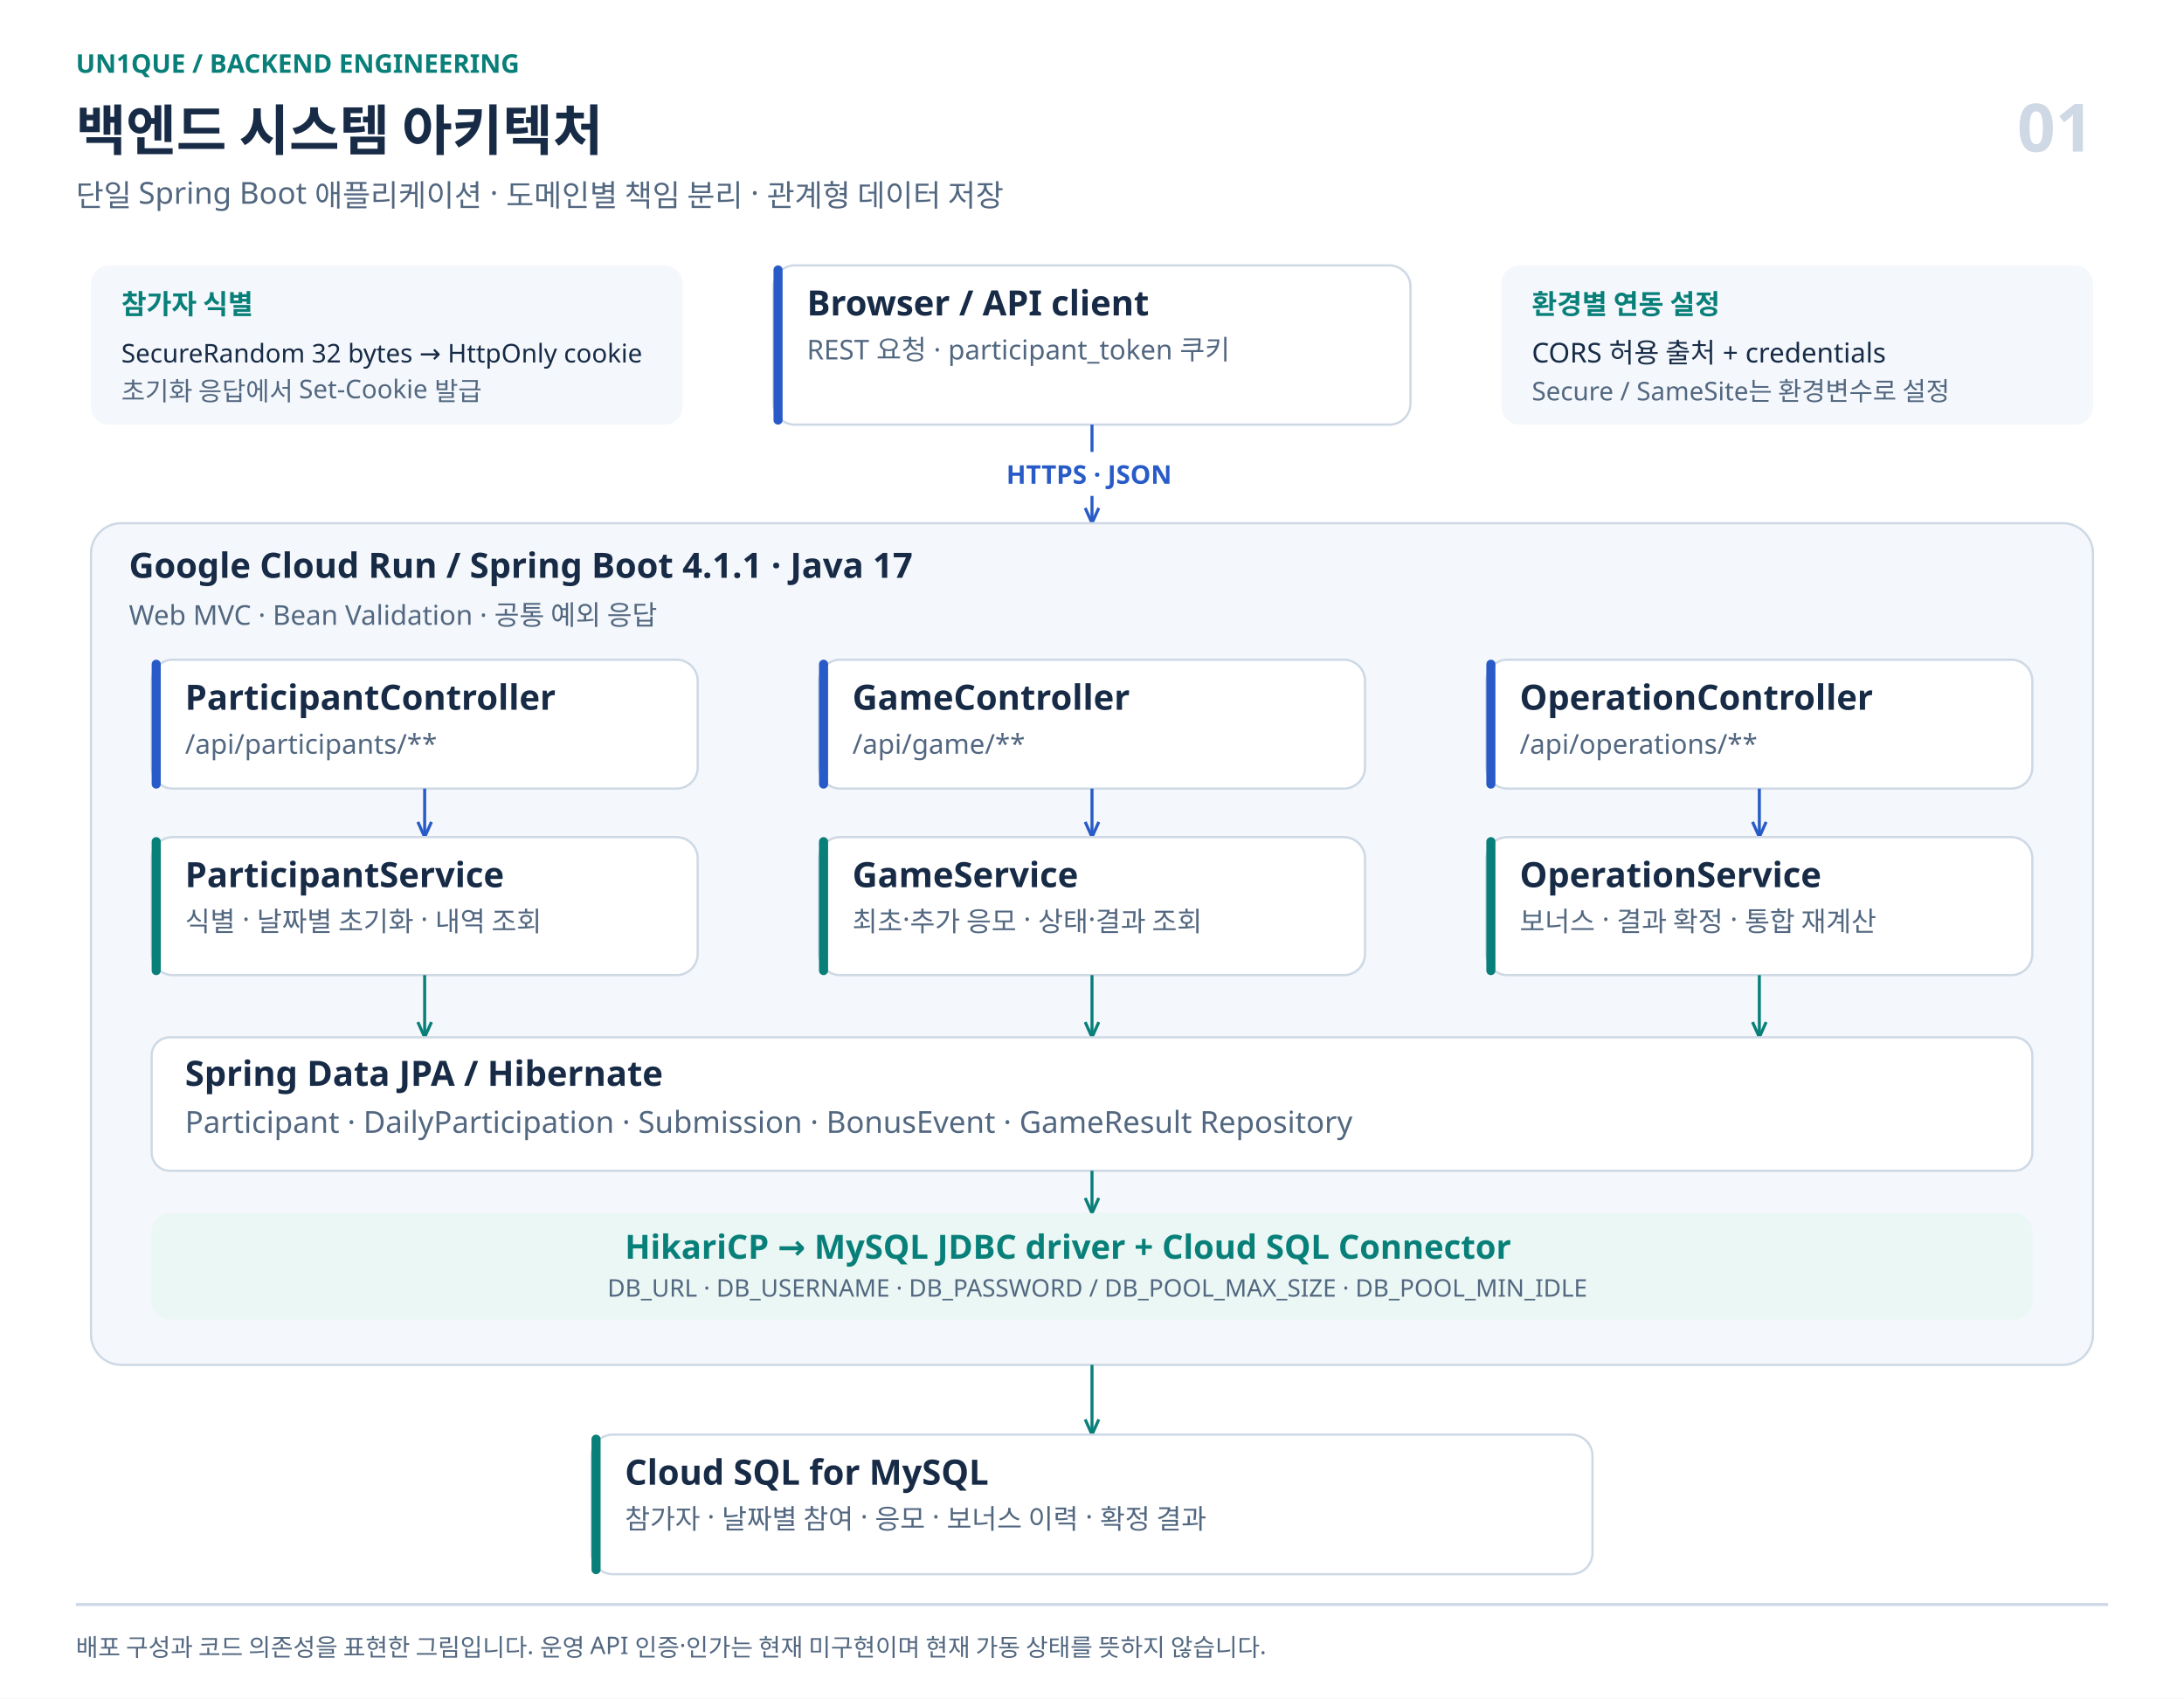
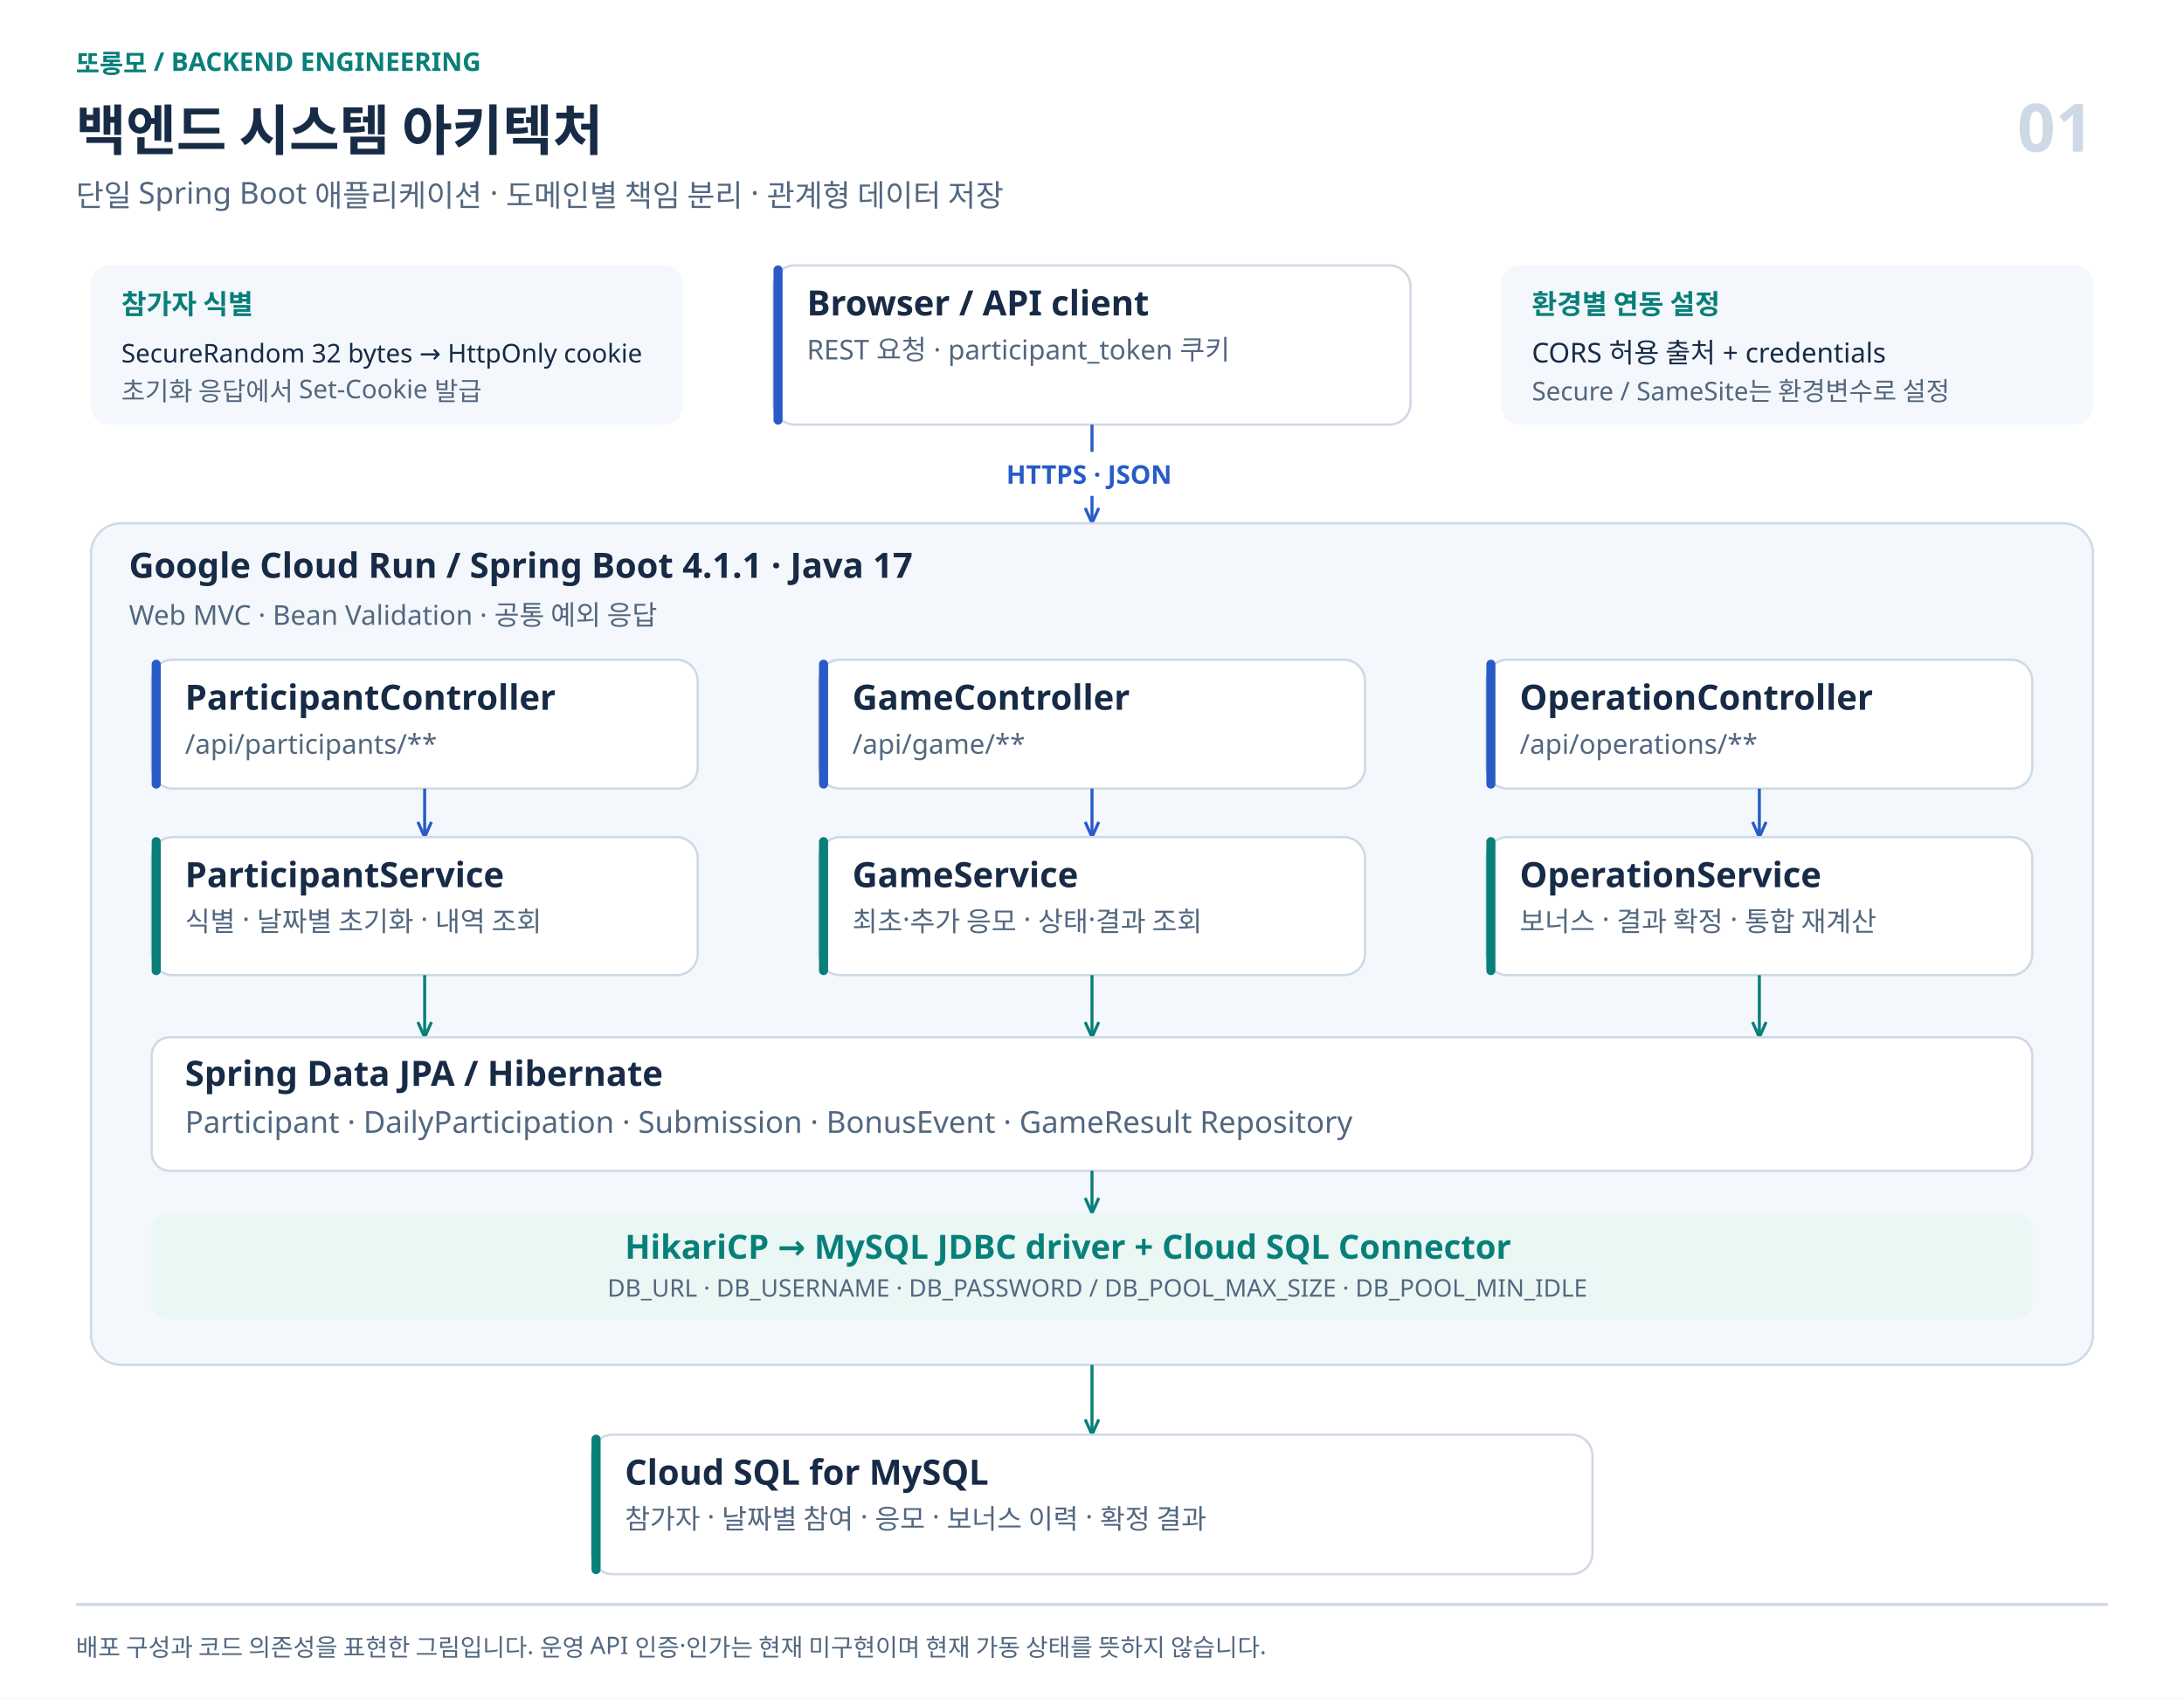
<svg xmlns="http://www.w3.org/2000/svg" width="1440" height="1120" viewBox="0 0 1440 1120" role="img">
  <rect x="0.0" y="0.0" width="1440.0" height="1120.0" rx="0.0" fill="#FFFFFF" stroke="none" stroke-width="1.5" />
-   <text x="50.0" y="48.0" font-family="Malgun Gothic, Noto Sans KR, sans-serif" font-size="17" font-weight="700" fill="#087F79">UN1QUE  /  BACKEND ENGINEERING</text>
+   <text x="50.0" y="48.0" font-family="Malgun Gothic, Noto Sans KR, sans-serif" font-size="17" font-weight="700" fill="#087F79">또롱모  /  BACKEND ENGINEERING</text>
  <text x="50.0" y="99.0" font-family="Malgun Gothic, Noto Sans KR, sans-serif" font-size="36" font-weight="700" fill="#172B46">백엔드 시스템 아키텍처</text>
  <text x="50.0" y="136.0" font-family="Malgun Gothic, Noto Sans KR, sans-serif" font-size="20" font-weight="400" fill="#526780">단일 Spring Boot 애플리케이션 · 도메인별 책임 분리 · 관계형 데이터 저장</text>
  <text x="1330.0" y="100.0" font-family="Malgun Gothic, Noto Sans KR, sans-serif" font-size="44" font-weight="700" fill="#CED9E5">01</text>
  <rect x="510.0" y="175.0" width="420.0" height="105.0" rx="14.0" fill="#FFFFFF" stroke="#CED9E5" stroke-width="1.5" />
  <rect x="510.0" y="175.0" width="6.0" height="105.0" rx="3.0" fill="#285BC7" stroke="none" stroke-width="1.5" />
  <text x="532.0" y="208.0" font-family="Malgun Gothic, Noto Sans KR, sans-serif" font-size="23" font-weight="700" fill="#172B46">Browser / API client</text>
  <text x="532.0" y="237.0" font-family="Malgun Gothic, Noto Sans KR, sans-serif" font-size="18" font-weight="400" fill="#526780">REST 요청 · participant_token 쿠키</text>
  <rect x="60.0" y="175.0" width="390.0" height="105.0" rx="12.0" fill="#F4F7FB" stroke="none" stroke-width="1.5" />
  <text x="80.0" y="207.0" font-family="Malgun Gothic, Noto Sans KR, sans-serif" font-size="18" font-weight="700" fill="#087F79">참가자 식별</text>
  <text x="80.0" y="239.0" font-family="Malgun Gothic, Noto Sans KR, sans-serif" font-size="17" font-weight="400" fill="#172B46">SecureRandom 32 bytes → HttpOnly cookie</text>
  <text x="80.0" y="264.0" font-family="Malgun Gothic, Noto Sans KR, sans-serif" font-size="17" font-weight="400" fill="#526780">초기화 응답에서 Set-Cookie 발급</text>
  <rect x="990.0" y="175.0" width="390.0" height="105.0" rx="12.0" fill="#F4F7FB" stroke="none" stroke-width="1.5" />
  <text x="1010.0" y="207.0" font-family="Malgun Gothic, Noto Sans KR, sans-serif" font-size="18" font-weight="700" fill="#087F79">환경별 연동 설정</text>
  <text x="1010.0" y="239.0" font-family="Malgun Gothic, Noto Sans KR, sans-serif" font-size="18" font-weight="400" fill="#172B46">CORS 허용 출처 + credentials</text>
  <text x="1010.0" y="264.0" font-family="Malgun Gothic, Noto Sans KR, sans-serif" font-size="17" font-weight="400" fill="#526780">Secure / SameSite는 환경변수로 설정</text>
  <path d="M 720.0 280.0 L 720.0 345.0" fill="none" stroke="#285BC7" stroke-width="2" />
  <path d="M 715.515 334.956 L 720.0 345.0 L 724.485 334.956" fill="none" stroke="#285BC7" stroke-width="2" />
  <rect x="653.5" y="298.0" width="133.0" height="29.0" rx="6.0" fill="#FFFFFF" stroke="none" stroke-width="1.5" />
  <text x="663.5" y="319.0" font-family="Malgun Gothic, Noto Sans KR, sans-serif" font-size="17" font-weight="700" fill="#285BC7">HTTPS · JSON</text>
  <rect x="60.0" y="345.0" width="1320.0" height="555.0" rx="20.0" fill="#F4F7FB" stroke="#CED9E5" stroke-width="1.5" />
  <text x="85.0" y="381.0" font-family="Malgun Gothic, Noto Sans KR, sans-serif" font-size="23" font-weight="700" fill="#172B46">Google Cloud Run  /  Spring Boot 4.1.1 · Java 17</text>
  <text x="85.0" y="412.0" font-family="Malgun Gothic, Noto Sans KR, sans-serif" font-size="18" font-weight="400" fill="#526780">Web MVC · Bean Validation · 공통 예외 응답</text>
  <rect x="100.0" y="435.0" width="360.0" height="85.0" rx="14.0" fill="#FFFFFF" stroke="#CED9E5" stroke-width="1.5" />
  <rect x="100.0" y="435.0" width="6.0" height="85.0" rx="3.0" fill="#285BC7" stroke="none" stroke-width="1.5" />
  <text x="122.0" y="468.0" font-family="Malgun Gothic, Noto Sans KR, sans-serif" font-size="23" font-weight="700" fill="#172B46">ParticipantController</text>
  <text x="122.0" y="497.0" font-family="Malgun Gothic, Noto Sans KR, sans-serif" font-size="18" font-weight="400" fill="#526780">/api/participants/**</text>
  <path d="M 280.0 520.0 L 280.0 552.0" fill="none" stroke="#285BC7" stroke-width="2" />
  <path d="M 275.515 541.956 L 280.0 552.0 L 284.485 541.956" fill="none" stroke="#285BC7" stroke-width="2" />
  <rect x="100.0" y="552.0" width="360.0" height="91.0" rx="14.0" fill="#FFFFFF" stroke="#CED9E5" stroke-width="1.5" />
  <rect x="100.0" y="552.0" width="6.0" height="91.0" rx="3.0" fill="#087F79" stroke="none" stroke-width="1.5" />
  <text x="122.0" y="585.0" font-family="Malgun Gothic, Noto Sans KR, sans-serif" font-size="23" font-weight="700" fill="#172B46">ParticipantService</text>
  <text x="122.0" y="614.0" font-family="Malgun Gothic, Noto Sans KR, sans-serif" font-size="18" font-weight="400" fill="#526780">식별 · 날짜별 초기화 · 내역 조회</text>
  <path d="M 280.0 643.0 L 280.0 684.0" fill="none" stroke="#087F79" stroke-width="2" />
  <path d="M 275.515 673.956 L 280.0 684.0 L 284.485 673.956" fill="none" stroke="#087F79" stroke-width="2" />
  <rect x="540.0" y="435.0" width="360.0" height="85.0" rx="14.0" fill="#FFFFFF" stroke="#CED9E5" stroke-width="1.5" />
  <rect x="540.0" y="435.0" width="6.0" height="85.0" rx="3.0" fill="#285BC7" stroke="none" stroke-width="1.5" />
  <text x="562.0" y="468.0" font-family="Malgun Gothic, Noto Sans KR, sans-serif" font-size="23" font-weight="700" fill="#172B46">GameController</text>
  <text x="562.0" y="497.0" font-family="Malgun Gothic, Noto Sans KR, sans-serif" font-size="18" font-weight="400" fill="#526780">/api/game/**</text>
  <path d="M 720.0 520.0 L 720.0 552.0" fill="none" stroke="#285BC7" stroke-width="2" />
  <path d="M 715.515 541.956 L 720.0 552.0 L 724.485 541.956" fill="none" stroke="#285BC7" stroke-width="2" />
  <rect x="540.0" y="552.0" width="360.0" height="91.0" rx="14.0" fill="#FFFFFF" stroke="#CED9E5" stroke-width="1.5" />
  <rect x="540.0" y="552.0" width="6.0" height="91.0" rx="3.0" fill="#087F79" stroke="none" stroke-width="1.5" />
  <text x="562.0" y="585.0" font-family="Malgun Gothic, Noto Sans KR, sans-serif" font-size="23" font-weight="700" fill="#172B46">GameService</text>
  <text x="562.0" y="614.0" font-family="Malgun Gothic, Noto Sans KR, sans-serif" font-size="18" font-weight="400" fill="#526780">최초·추가 응모 · 상태·결과 조회</text>
  <path d="M 720.0 643.0 L 720.0 684.0" fill="none" stroke="#087F79" stroke-width="2" />
  <path d="M 715.515 673.956 L 720.0 684.0 L 724.485 673.956" fill="none" stroke="#087F79" stroke-width="2" />
  <rect x="980.0" y="435.0" width="360.0" height="85.0" rx="14.0" fill="#FFFFFF" stroke="#CED9E5" stroke-width="1.5" />
  <rect x="980.0" y="435.0" width="6.0" height="85.0" rx="3.0" fill="#285BC7" stroke="none" stroke-width="1.5" />
  <text x="1002.0" y="468.0" font-family="Malgun Gothic, Noto Sans KR, sans-serif" font-size="23" font-weight="700" fill="#172B46">OperationController</text>
  <text x="1002.0" y="497.0" font-family="Malgun Gothic, Noto Sans KR, sans-serif" font-size="18" font-weight="400" fill="#526780">/api/operations/**</text>
  <path d="M 1160.0 520.0 L 1160.0 552.0" fill="none" stroke="#285BC7" stroke-width="2" />
  <path d="M 1155.515 541.956 L 1160.0 552.0 L 1164.485 541.956" fill="none" stroke="#285BC7" stroke-width="2" />
  <rect x="980.0" y="552.0" width="360.0" height="91.0" rx="14.0" fill="#FFFFFF" stroke="#CED9E5" stroke-width="1.5" />
  <rect x="980.0" y="552.0" width="6.0" height="91.0" rx="3.0" fill="#087F79" stroke="none" stroke-width="1.5" />
  <text x="1002.0" y="585.0" font-family="Malgun Gothic, Noto Sans KR, sans-serif" font-size="23" font-weight="700" fill="#172B46">OperationService</text>
  <text x="1002.0" y="614.0" font-family="Malgun Gothic, Noto Sans KR, sans-serif" font-size="18" font-weight="400" fill="#526780">보너스 · 결과 확정 · 통합 재계산</text>
  <path d="M 1160.0 643.0 L 1160.0 684.0" fill="none" stroke="#087F79" stroke-width="2" />
  <path d="M 1155.515 673.956 L 1160.0 684.0 L 1164.485 673.956" fill="none" stroke="#087F79" stroke-width="2" />
  <rect x="100.0" y="684.0" width="1240.0" height="88.0" rx="12.0" fill="#FFFFFF" stroke="#CED9E5" stroke-width="1.5" />
  <text x="122.0" y="716.0" font-family="Malgun Gothic, Noto Sans KR, sans-serif" font-size="23" font-weight="700" fill="#172B46">Spring Data JPA / Hibernate</text>
  <text x="122.0" y="747.0" font-family="Malgun Gothic, Noto Sans KR, sans-serif" font-size="20" font-weight="400" fill="#526780">Participant · DailyParticipation · Submission · BonusEvent · GameResult Repository</text>
  <path d="M 720.0 772.0 L 720.0 800.0" fill="none" stroke="#087F79" stroke-width="2" />
  <path d="M 715.515 789.956 L 720.0 800.0 L 724.485 789.956" fill="none" stroke="#087F79" stroke-width="2" />
  <rect x="100.0" y="800.0" width="1240.0" height="70.0" rx="12.0" fill="#EAF7F4" stroke="none" stroke-width="1.5" />
  <text x="412.0" y="830.0" font-family="Malgun Gothic, Noto Sans KR, sans-serif" font-size="22" font-weight="700" fill="#087F79">HikariCP  →  MySQL JDBC driver  +  Cloud SQL Connector</text>
  <text x="400.5" y="855.0" font-family="Malgun Gothic, Noto Sans KR, sans-serif" font-size="16" font-weight="400" fill="#526780">DB_URL · DB_USERNAME · DB_PASSWORD / DB_POOL_MAX_SIZE · DB_POOL_MIN_IDLE</text>
  <path d="M 720.0 900.0 L 720.0 946.0" fill="none" stroke="#087F79" stroke-width="2" />
  <path d="M 715.515 935.956 L 720.0 946.0 L 724.485 935.956" fill="none" stroke="#087F79" stroke-width="2" />
  <rect x="390.0" y="946.0" width="660.0" height="92.0" rx="14.0" fill="#FFFFFF" stroke="#CED9E5" stroke-width="1.5" />
  <rect x="390.0" y="946.0" width="6.0" height="92.0" rx="3.0" fill="#087F79" stroke="none" stroke-width="1.5" />
  <text x="412.0" y="979.0" font-family="Malgun Gothic, Noto Sans KR, sans-serif" font-size="23" font-weight="700" fill="#172B46">Cloud SQL for MySQL</text>
  <text x="412.0" y="1008.0" font-family="Malgun Gothic, Noto Sans KR, sans-serif" font-size="18" font-weight="400" fill="#526780">참가자 · 날짜별 참여 · 응모 · 보너스 이력 · 확정 결과</text>
  <path d="M 50.0 1058.0 L 1390.0 1058.0" fill="none" stroke="#CED9E5" stroke-width="2" />
  <text x="50.0" y="1092.0" font-family="Malgun Gothic, Noto Sans KR, sans-serif" font-size="16" font-weight="400" fill="#526780">배포 구성과 코드 의존성을 표현한 그림입니다. 운영 API 인증·인가는 현재 미구현이며 현재 가동 상태를 뜻하지 않습니다.</text>
</svg>
